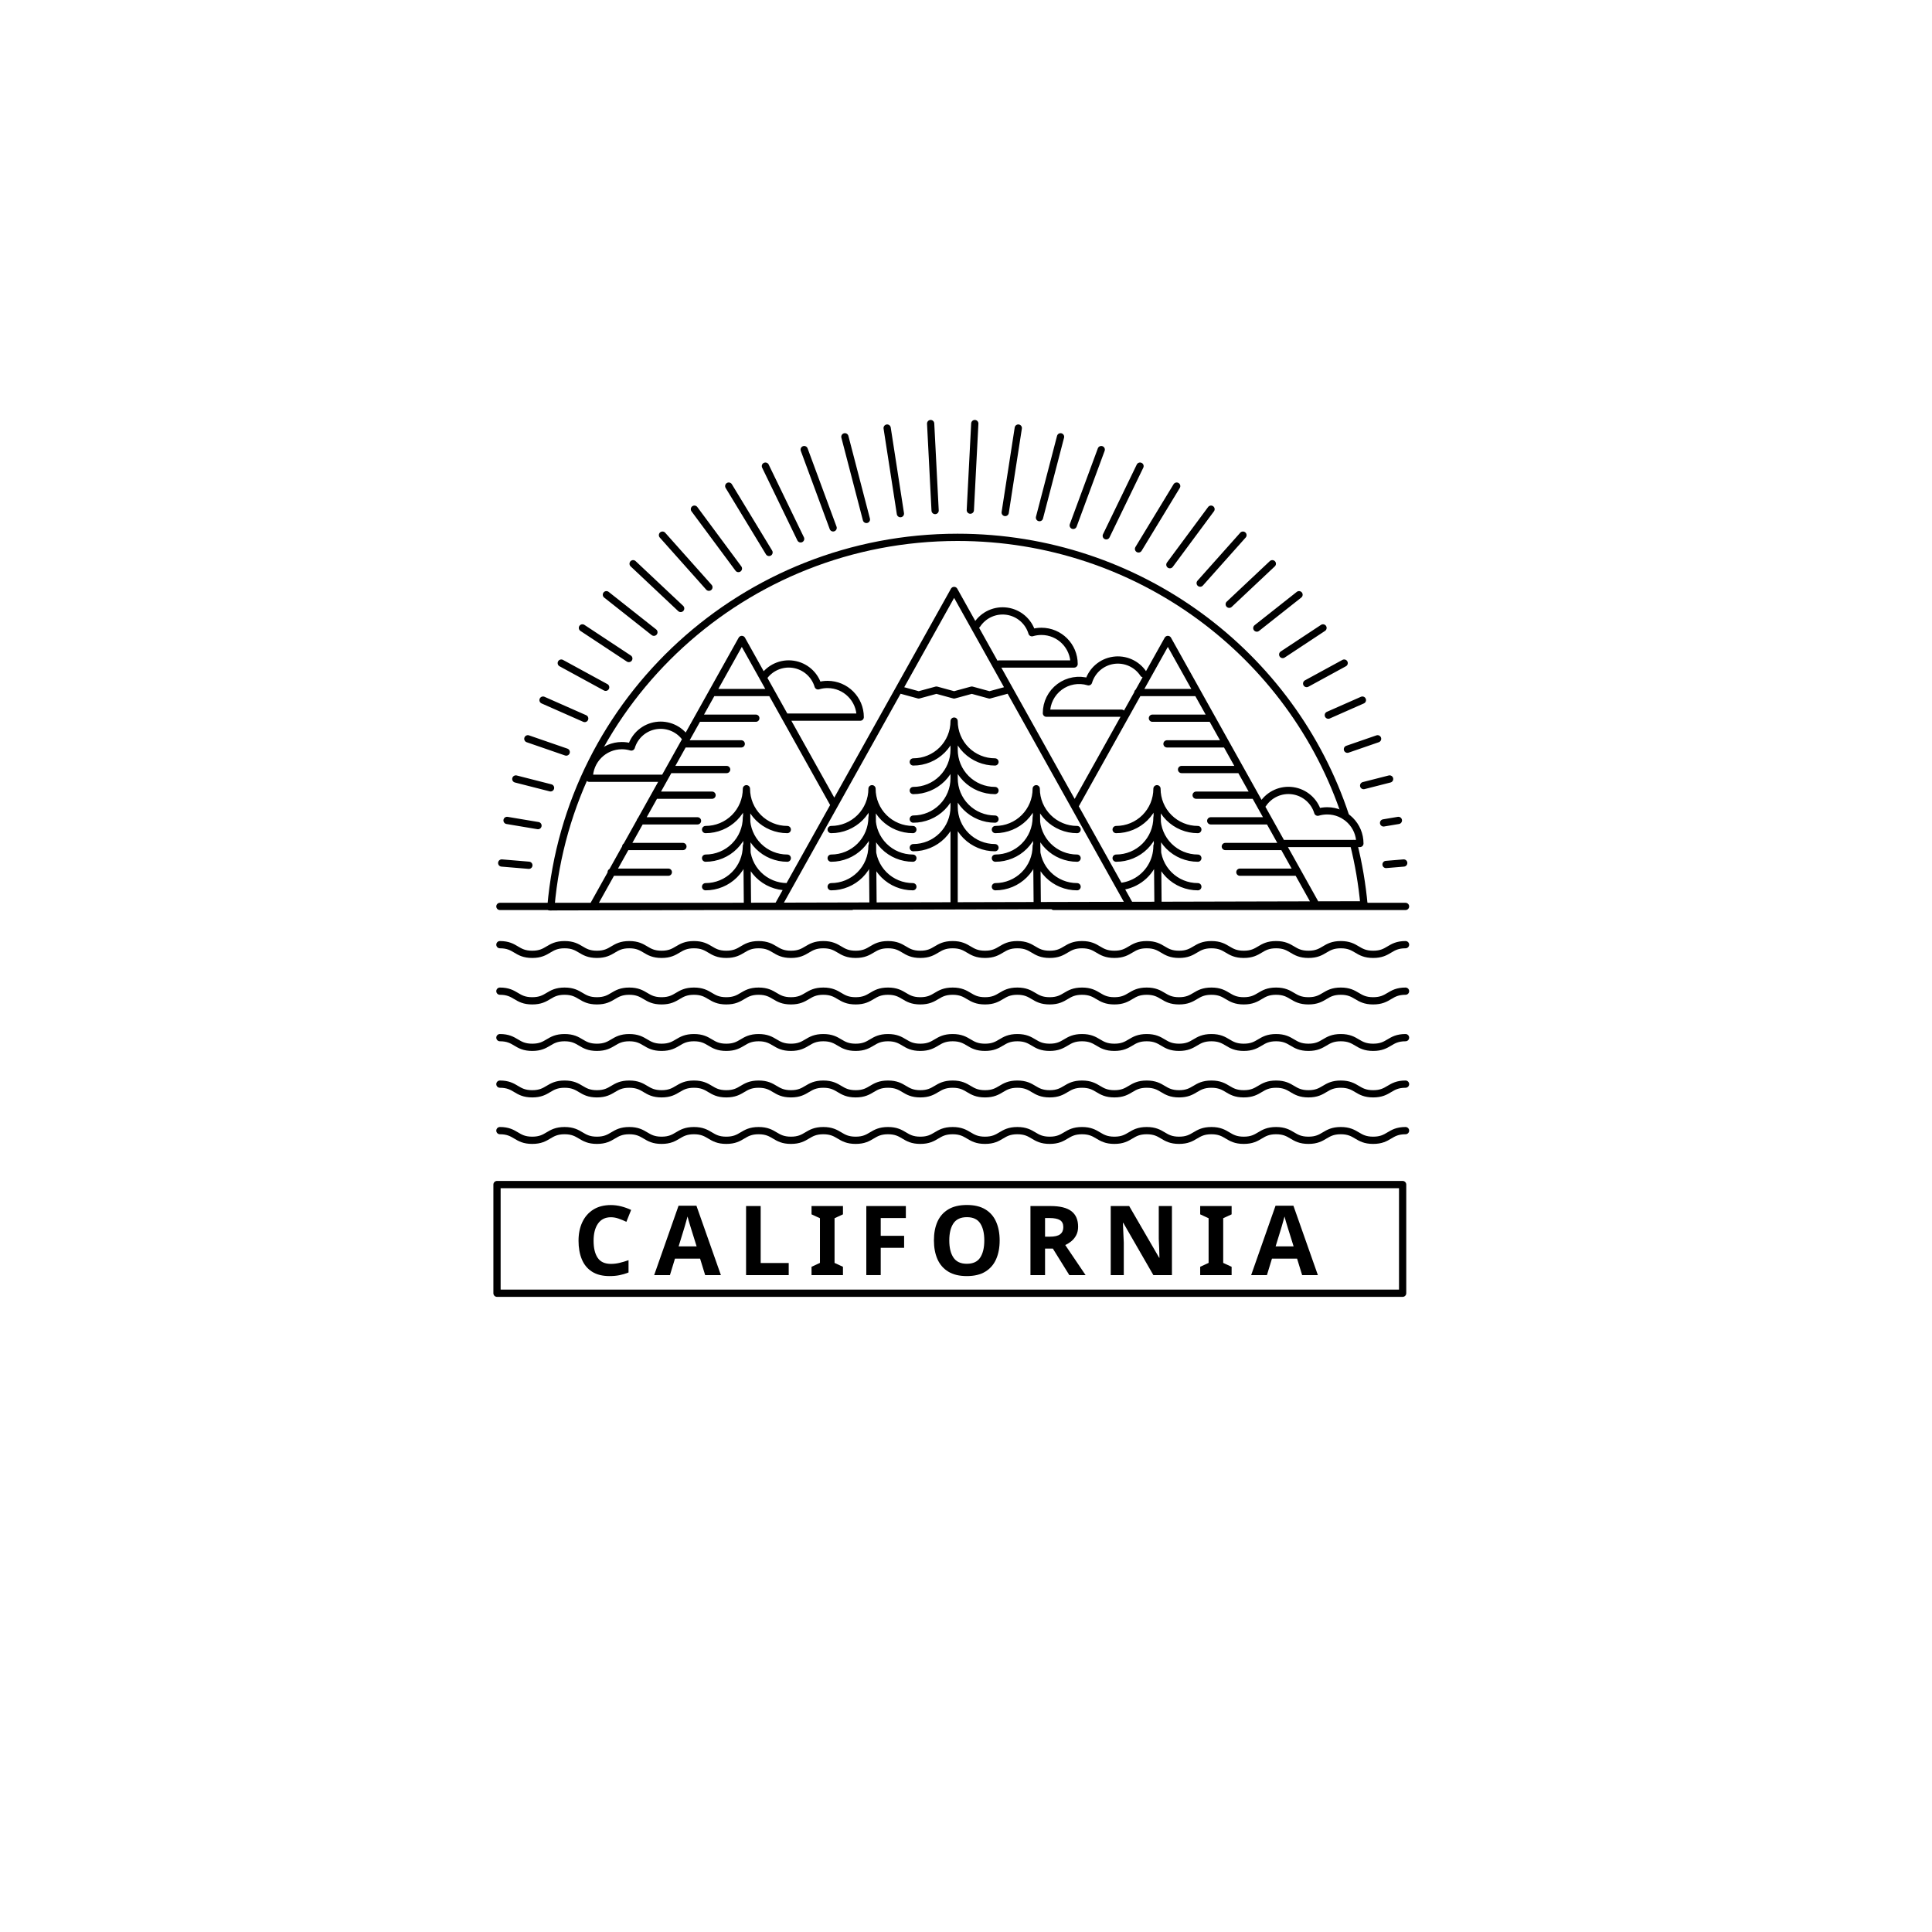
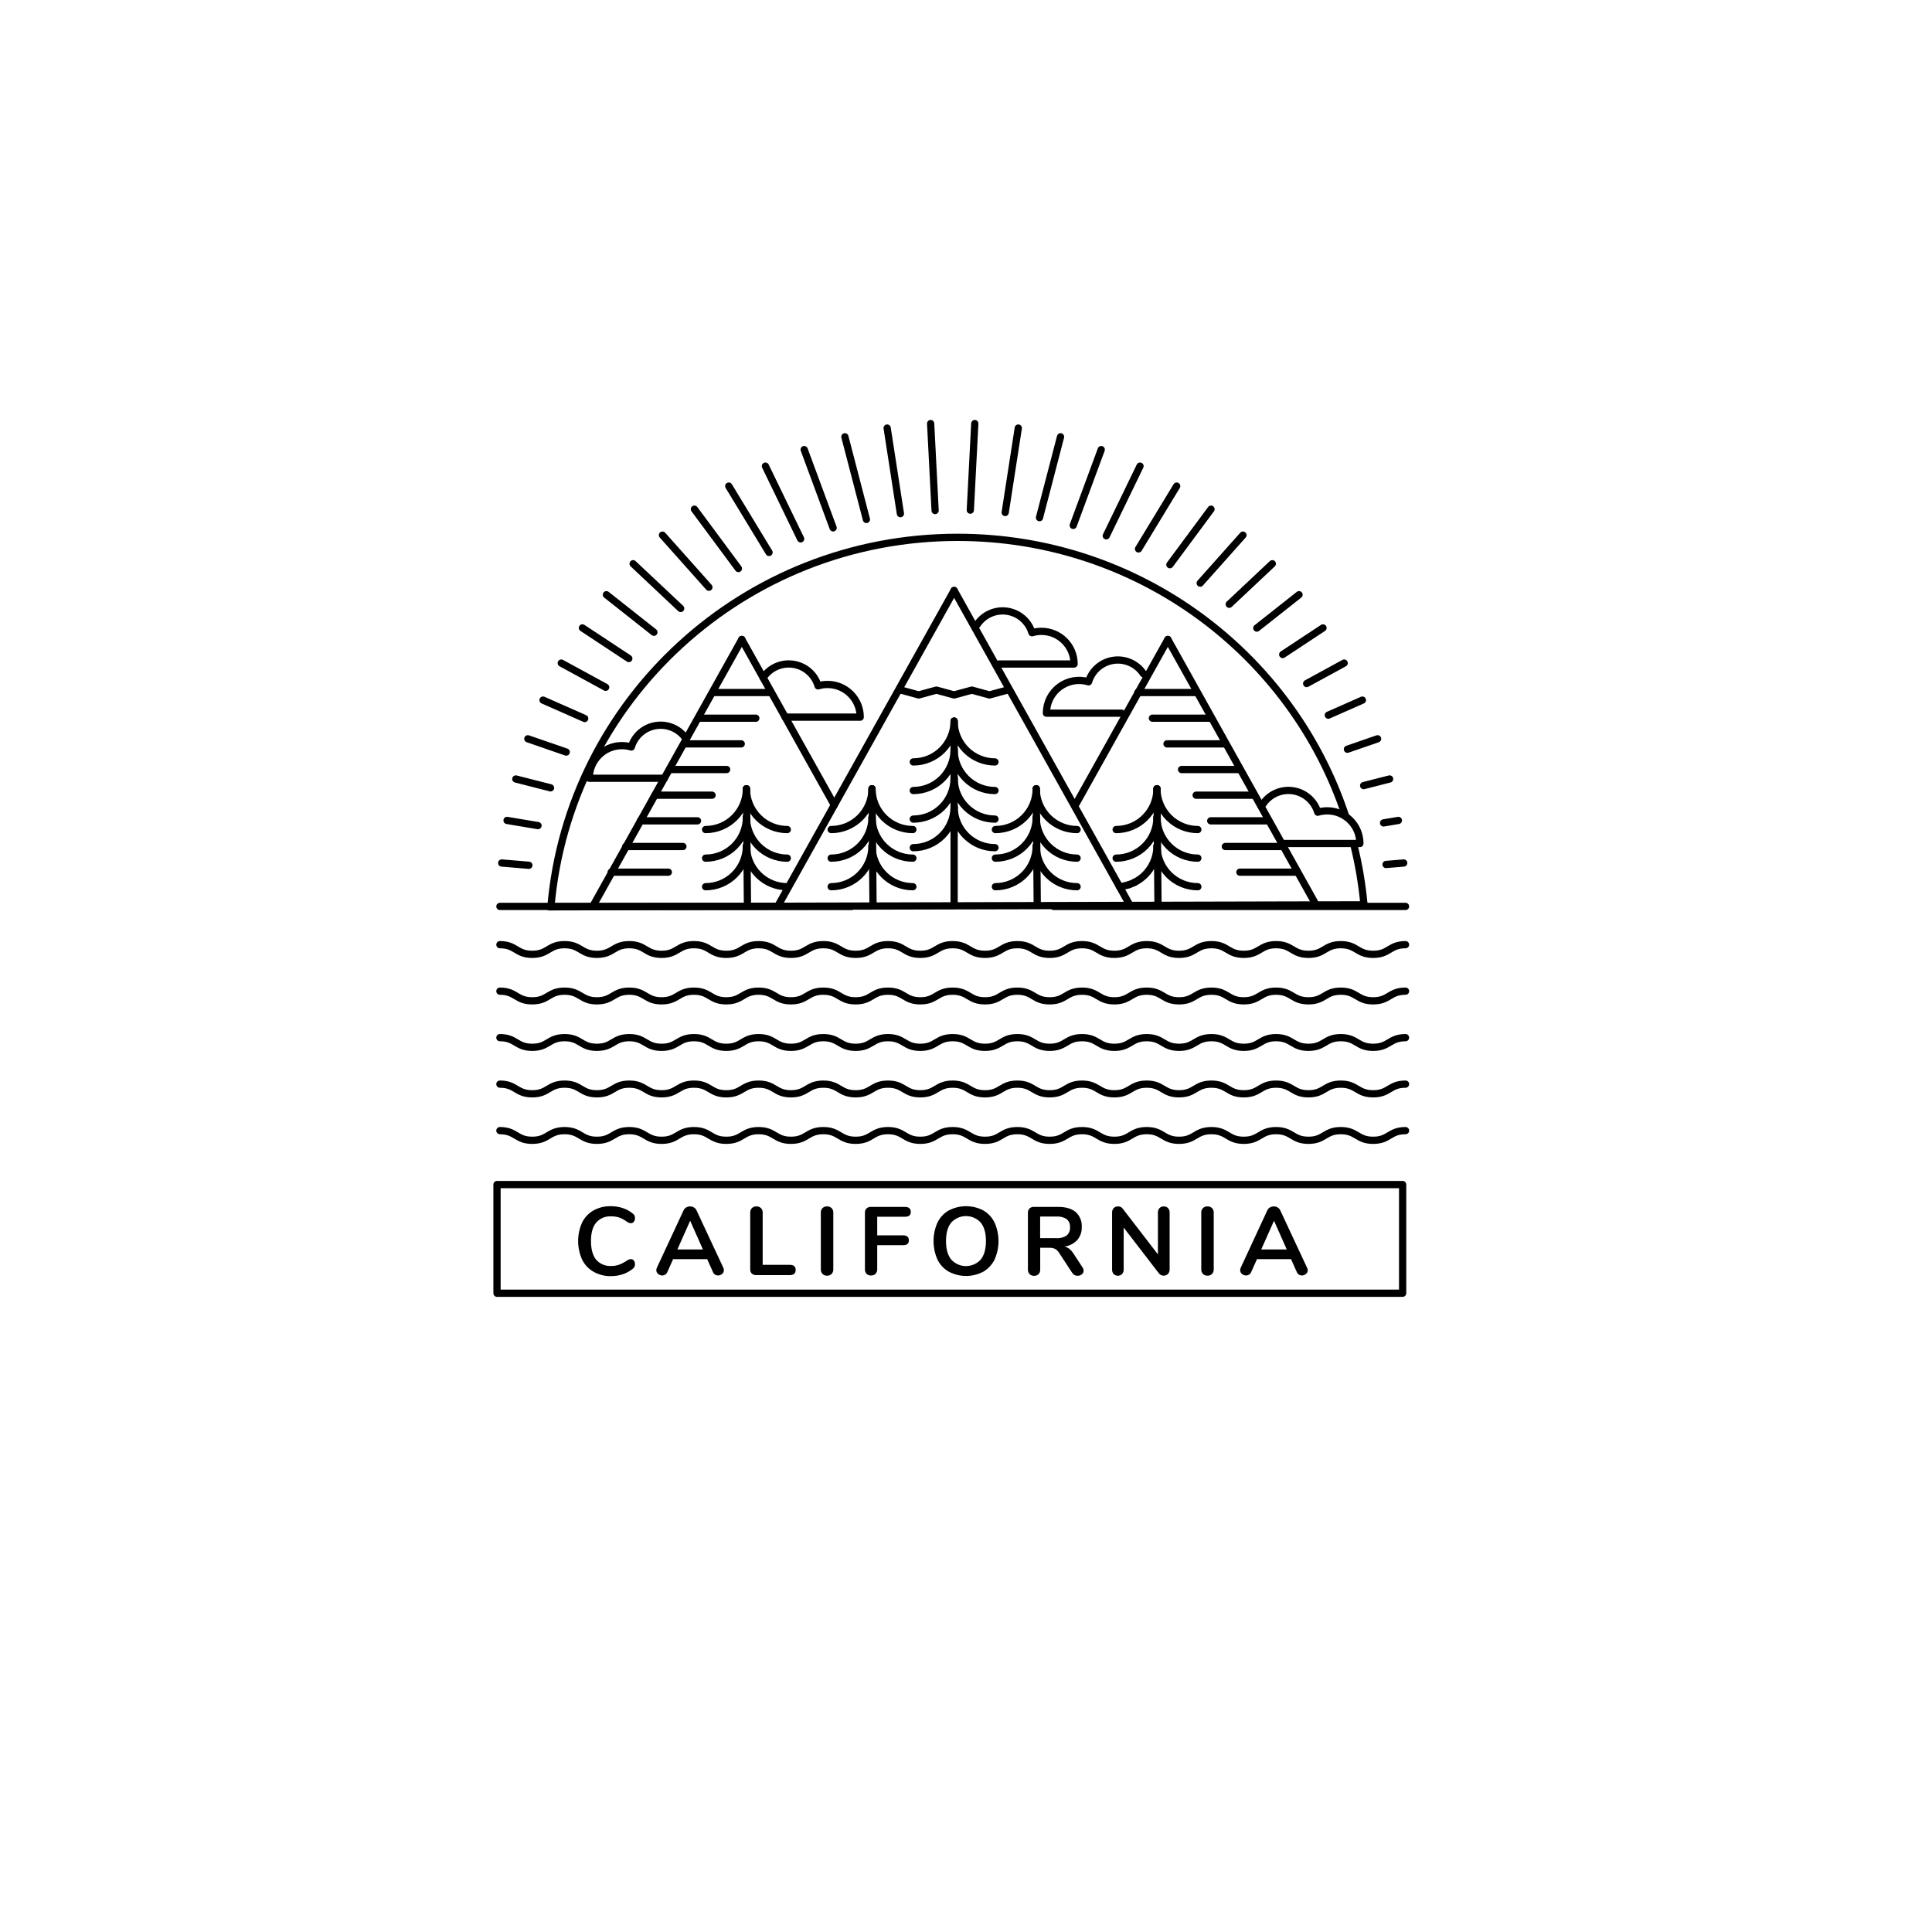
- <svg xmlns="http://www.w3.org/2000/svg" id="prefix__Layer_1" data-name="Layer 1" viewBox="0 0 800 800">
+ <svg xmlns="http://www.w3.org/2000/svg" id="Layer_1" data-name="Layer 1" viewBox="0 0 800 800">
  <defs>
    <style>
-             .prefix__cls-2,
-             .prefix__cls-3 {
+             .cls-1 {
+                 fill: #fff;
+             }
+ 
+             .cls-2,
+             .cls-3 {
                fill: none;
                stroke: #000;
                stroke-linecap: round;
                stroke-linejoin: round;
-                 stroke-width: 3px
+                 stroke-width: 3px;
            }

-             .prefix__cls-3 {
-                 fill-rule: evenodd
-             }
- 
-             .prefix__cls-5 {
-                 letter-spacing: .17em
+             .cls-3 {
+                 fill-rule: evenodd;
            }
        </style>
  </defs>
-   <path fill="#fff" d="M0 0h800v800H0z" />
-   <path class="prefix__cls-2" d="M227.5 375.5l337.5-.83M207 391.17c6.7 0 6.7 4 13.39 4s6.7-4 13.39-4 6.7 4 13.39 4 6.7-4 13.39-4 6.7 4 13.39 4 6.7-4 13.4-4 6.69 4 13.39 4 6.7-4 13.39-4 6.7 4 13.39 4 6.7-4 13.39-4 6.7 4 13.4 4 6.69-4 13.39-4 6.69 4 13.38 4 6.7-4 13.39-4 6.7 4 13.4 4 6.69-4 13.39-4 6.69 4 13.39 4 6.7-4 13.39-4 6.7 4 13.4 4 6.69-4 13.39-4 6.7 4 13.39 4 6.7-4 13.4-4 6.69 4 13.39 4 6.7-4 13.39-4 6.7 4 13.4 4 6.7-4 13.39-4 6.71 4 13.41 4 6.7-4 13.4-4M207 410.42c6.7 0 6.7 4 13.39 4s6.7-4 13.39-4 6.7 4 13.39 4 6.7-4 13.39-4 6.7 4 13.39 4 6.7-4 13.4-4 6.69 4 13.39 4 6.7-4 13.39-4 6.7 4 13.39 4 6.7-4 13.39-4 6.7 4 13.4 4 6.69-4 13.39-4 6.69 4 13.38 4 6.7-4 13.39-4 6.7 4 13.4 4 6.69-4 13.39-4 6.69 4 13.39 4 6.7-4 13.39-4 6.7 4 13.4 4 6.69-4 13.39-4 6.7 4 13.39 4 6.7-4 13.4-4 6.69 4 13.39 4 6.7-4 13.39-4 6.7 4 13.4 4 6.7-4 13.39-4 6.71 4 13.41 4 6.7-4 13.4-4M207 429.67c6.7 0 6.7 4 13.39 4s6.7-4 13.39-4 6.7 4 13.39 4 6.7-4 13.39-4 6.7 4 13.39 4 6.7-4 13.4-4 6.69 4 13.39 4 6.7-4 13.39-4 6.7 4 13.39 4 6.7-4 13.39-4 6.7 4 13.4 4 6.69-4 13.39-4 6.69 4 13.38 4 6.7-4 13.39-4 6.7 4 13.4 4 6.69-4 13.39-4 6.69 4 13.39 4 6.7-4 13.39-4 6.7 4 13.4 4 6.69-4 13.39-4 6.7 4 13.39 4 6.7-4 13.4-4 6.69 4 13.39 4 6.7-4 13.39-4 6.7 4 13.4 4 6.7-4 13.39-4 6.71 4 13.41 4 6.7-4 13.4-4M207 448.92c6.7 0 6.7 4 13.39 4s6.7-4 13.39-4 6.7 4 13.39 4 6.7-4 13.39-4 6.7 4 13.39 4 6.7-4 13.4-4 6.69 4 13.39 4 6.7-4 13.39-4 6.7 4 13.39 4 6.7-4 13.39-4 6.7 4 13.4 4 6.69-4 13.39-4 6.69 4 13.38 4 6.7-4 13.39-4 6.7 4 13.4 4 6.69-4 13.39-4 6.69 4 13.39 4 6.7-4 13.39-4 6.7 4 13.4 4 6.69-4 13.39-4 6.7 4 13.39 4 6.7-4 13.4-4 6.69 4 13.39 4 6.7-4 13.39-4 6.7 4 13.4 4 6.7-4 13.39-4 6.71 4 13.41 4 6.7-4 13.4-4M207 468.17c6.7 0 6.7 4 13.39 4s6.7-4 13.39-4 6.7 4 13.39 4 6.7-4 13.39-4 6.7 4 13.39 4 6.7-4 13.4-4 6.69 4 13.39 4 6.7-4 13.39-4 6.7 4 13.39 4 6.7-4 13.39-4 6.7 4 13.4 4 6.69-4 13.39-4 6.69 4 13.38 4 6.7-4 13.39-4 6.7 4 13.4 4 6.69-4 13.39-4 6.69 4 13.39 4 6.7-4 13.39-4 6.7 4 13.4 4 6.69-4 13.39-4 6.7 4 13.39 4 6.7-4 13.4-4 6.69 4 13.39 4 6.7-4 13.39-4 6.7 4 13.4 4 6.7-4 13.39-4 6.71 4 13.41 4 6.7-4 13.4-4M395.08 244.5l-72.7 130.17M463.45 366.94l4.32 7.73M395.08 244.5l68.37 122.44M307.17 264.79l-61.36 109.88M307.17 264.79l38.29 68.56M483.58 264.79l61.36 109.88M483.58 264.79l-38.29 68.56M373.1 285.76l7.32 2 7.33-2 7.32 2 7.33-2 7.33 2 7.32-2M253.07 361.15h23.67M259.11 350.52h23.67M265.15 339.89h23.67M271.19 329.27h23.66M277.22 318.64h23.67M283.26 308.02h23.67M289.3 297.39h23.67M295.34 286.76H319M537.08 361.15h-23.67M531.04 350.52h-23.66M525.01 339.89h-23.67M518.97 329.27H495.3M512.93 318.64h-23.67M506.89 308.02h-23.66M500.86 297.39h-23.67M494.82 286.76h-23.67M316 280.64a12.68 12.68 0 0122.75 3.36 13.28 13.28 0 013.92-.58 13.53 13.53 0 0113.53 13.53h-31.09M404.59 258.66a12.67 12.67 0 0122.72 3.34 13.73 13.73 0 013.93-.57 13.52 13.52 0 0113.52 13.52h-31.09M522.92 333a12.68 12.68 0 0122.73 3.32 13.66 13.66 0 013.92-.57 13.52 13.52 0 0113.53 13.52H532M473.47 279a12.67 12.67 0 00-22.72 3.32 13.53 13.53 0 00-17.45 13h31.09M284.14 306a12.68 12.68 0 00-22.73 3.32 13.66 13.66 0 00-3.92-.57A13.52 13.52 0 00244 322.26h31.09M395.08 298.6v76.07M395.08 298.6A16.89 16.89 0 00412 315.5M395.08 310.43A16.9 16.9 0 00412 327.34M395.08 322.26A16.89 16.89 0 00412 339.17M395.08 334.1A16.89 16.89 0 00412 351M395.08 298.6a16.89 16.89 0 01-16.91 16.9M395.08 310.43a16.9 16.9 0 01-16.91 16.91M395.08 322.26a16.9 16.9 0 01-16.91 16.91M395.08 334.1a16.89 16.89 0 01-16.91 16.9M429.08 326.6l.42 47.9M429.08 326.6A16.89 16.89 0 00446 343.5M429.08 338.43A16.9 16.9 0 00446 355.34M429.08 350.26A16.89 16.89 0 00446 367.17M429.08 326.6a16.89 16.89 0 01-16.91 16.9M429.08 338.43a16.9 16.9 0 01-16.91 16.91M429.08 350.26a16.9 16.9 0 01-16.91 16.91M361.08 326.6l.42 47.9M361.08 326.6A16.89 16.89 0 00378 343.5M361.08 338.43A16.9 16.9 0 00378 355.34M361.08 350.26A16.89 16.89 0 00378 367.17M361.08 326.6a16.89 16.89 0 01-16.91 16.9M361.08 338.43a16.9 16.9 0 01-16.91 16.91M361.08 350.26a16.9 16.9 0 01-16.91 16.91M309.08 326.6l.42 47.9M309.08 326.6A16.89 16.89 0 00326 343.5M309.08 338.43A16.9 16.9 0 00326 355.34M309.08 350.26A16.89 16.89 0 00326 367.17M309.08 326.6a16.89 16.89 0 01-16.91 16.9M309.08 338.43a16.9 16.9 0 01-16.91 16.91M309.08 350.26a16.9 16.9 0 01-16.91 16.91M479.08 326.6l.42 47.9M479.08 326.6A16.89 16.89 0 00496 343.5M479.08 338.43A16.9 16.9 0 00496 355.34M479.08 350.26A16.89 16.89 0 00496 367.17M479.08 326.6a16.89 16.89 0 01-16.91 16.9M479.08 338.43a16.9 16.9 0 01-16.91 16.91M467.62 366.27a16.79 16.79 0 01-4 .84M469.77 365.37a16.25 16.25 0 01-2.15.9M479.08 350.26a16.89 16.89 0 01-9.31 15.11M582 375.33H436.32M581.25 357.35l-7.32.61M579.04 339.72l-6.13 1.03M575.41 322.56l-10.75 2.74M570.43 305.92l-12.49 4.32M564.14 289.9l-14.11 6.23M556.59 274.57l-15.53 8.47M547.83 260l-16.69 11.02M537.9 246.26l-17.48 13.81M526.84 233.43L509 250.21M514.68 221.59l-17.71 19.87M501.46 210.84l-17.04 22.99M487.24 201.28l-15.8 26.01M472.06 193.01l-13.98 28.86M456 186.17l-11.6 31.38M439.15 180.87l-8.72 33.47M421.65 177.25l-5.42 34.97M403.64 175.39l-1.85 35.85M387.21 211.4l-1.85-36.01M372.84 212.69l-5.49-35.44M358.76 215.09l-8.91-34.22M344.98 218.58L333 186.17M331.53 223.13l-14.59-30.12M318.44 228.75l-16.68-27.47M305.76 235.42l-18.22-24.58M293.54 243.16l-19.22-21.57M281.85 251.95l-19.69-18.52M270.77 261.8l-19.67-15.54M260.38 272.68L241.17 260M250.79 284.59l-18.38-10.02M242.11 297.52l-17.25-7.62M234.46 311.41l-15.89-5.49M227.97 326.23l-14.38-3.67M222.77 341.87l-12.81-2.15M218.99 358.29l-11.24-.94M207 375.33h145.68" />
-   <path class="prefix__cls-3" d="M557.21 338c-22.07-67-85.68-115.5-160.71-115.5-88.41 0-161 67.28-168.38 153M564.8 374.69a165.86 165.86 0 00-4.32-25.38" />
-   <path class="prefix__cls-2" d="M205.8 490.5h375v45h-375z" />
-   <text transform="translate(237.23 527.99)" font-size="40.05" font-family="Nunito-Bold,Nunito" font-weight="700" letter-spacing=".16em">C<tspan class="prefix__cls-5" x="33.65" y="0">ALI</tspan>
-     <tspan x="117.88" y="0" letter-spacing=".17em">F</tspan>
-     <tspan class="prefix__cls-5" x="147.16" y="0">ORNIA</tspan>
-   </text>
+   <rect class="cls-1" width="800" height="800" />
+   <line class="cls-2" x1="227.5" y1="375.5" x2="565" y2="374.67" />
+   <path class="cls-2" d="M207,391.17c6.7,0,6.7,4,13.39,4s6.7-4,13.39-4,6.7,4,13.39,4,6.7-4,13.39-4,6.7,4,13.39,4,6.7-4,13.4-4,6.69,4,13.39,4,6.7-4,13.39-4,6.7,4,13.39,4,6.7-4,13.39-4,6.7,4,13.4,4,6.69-4,13.39-4,6.69,4,13.38,4,6.7-4,13.39-4,6.7,4,13.4,4,6.69-4,13.39-4,6.69,4,13.39,4,6.7-4,13.39-4,6.7,4,13.4,4,6.69-4,13.39-4,6.7,4,13.39,4,6.7-4,13.4-4,6.69,4,13.39,4,6.7-4,13.39-4,6.7,4,13.4,4,6.7-4,13.39-4,6.71,4,13.41,4,6.7-4,13.4-4" />
+   <path class="cls-2" d="M207,410.42c6.7,0,6.7,4,13.39,4s6.7-4,13.39-4,6.7,4,13.39,4,6.7-4,13.39-4,6.7,4,13.39,4,6.7-4,13.4-4,6.69,4,13.39,4,6.7-4,13.39-4,6.7,4,13.39,4,6.7-4,13.39-4,6.7,4,13.4,4,6.69-4,13.39-4,6.69,4,13.38,4,6.7-4,13.39-4,6.7,4,13.4,4,6.69-4,13.39-4,6.69,4,13.39,4,6.7-4,13.39-4,6.7,4,13.4,4,6.69-4,13.39-4,6.7,4,13.39,4,6.7-4,13.4-4,6.69,4,13.39,4,6.7-4,13.39-4,6.7,4,13.4,4,6.7-4,13.39-4,6.71,4,13.41,4,6.7-4,13.4-4" />
+   <path class="cls-2" d="M207,429.67c6.7,0,6.7,4,13.39,4s6.7-4,13.39-4,6.7,4,13.39,4,6.7-4,13.39-4,6.7,4,13.39,4,6.7-4,13.4-4,6.69,4,13.39,4,6.7-4,13.39-4,6.7,4,13.39,4,6.7-4,13.39-4,6.7,4,13.4,4,6.69-4,13.39-4,6.69,4,13.38,4,6.7-4,13.39-4,6.7,4,13.4,4,6.69-4,13.39-4,6.69,4,13.39,4,6.7-4,13.39-4,6.7,4,13.4,4,6.69-4,13.39-4,6.7,4,13.39,4,6.7-4,13.4-4,6.69,4,13.39,4,6.7-4,13.39-4,6.7,4,13.4,4,6.7-4,13.39-4,6.71,4,13.41,4,6.7-4,13.4-4" />
+   <path class="cls-2" d="M207,448.92c6.7,0,6.7,4,13.39,4s6.7-4,13.39-4,6.7,4,13.39,4,6.7-4,13.39-4,6.7,4,13.39,4,6.7-4,13.4-4,6.69,4,13.39,4,6.7-4,13.39-4,6.7,4,13.39,4,6.7-4,13.39-4,6.7,4,13.4,4,6.69-4,13.39-4,6.69,4,13.38,4,6.7-4,13.39-4,6.7,4,13.4,4,6.69-4,13.39-4,6.69,4,13.39,4,6.7-4,13.39-4,6.7,4,13.4,4,6.69-4,13.39-4,6.7,4,13.39,4,6.7-4,13.4-4,6.69,4,13.39,4,6.7-4,13.39-4,6.7,4,13.4,4,6.7-4,13.39-4,6.71,4,13.41,4,6.7-4,13.4-4" />
+   <path class="cls-2" d="M207,468.17c6.7,0,6.7,4,13.39,4s6.7-4,13.39-4,6.7,4,13.39,4,6.7-4,13.39-4,6.7,4,13.39,4,6.7-4,13.4-4,6.69,4,13.39,4,6.7-4,13.39-4,6.7,4,13.39,4,6.7-4,13.39-4,6.7,4,13.4,4,6.69-4,13.39-4,6.69,4,13.38,4,6.7-4,13.39-4,6.7,4,13.4,4,6.69-4,13.39-4,6.69,4,13.39,4,6.7-4,13.39-4,6.7,4,13.4,4,6.69-4,13.39-4,6.7,4,13.39,4,6.7-4,13.4-4,6.69,4,13.39,4,6.7-4,13.39-4,6.7,4,13.4,4,6.7-4,13.39-4,6.71,4,13.41,4,6.7-4,13.4-4" />
+   <line class="cls-2" x1="395.08" y1="244.5" x2="322.38" y2="374.67" />
+   <line class="cls-2" x1="463.45" y1="366.94" x2="467.77" y2="374.67" />
+   <line class="cls-2" x1="395.08" y1="244.5" x2="463.45" y2="366.94" />
+   <line class="cls-2" x1="307.17" y1="264.79" x2="245.81" y2="374.67" />
+   <line class="cls-2" x1="307.17" y1="264.79" x2="345.46" y2="333.35" />
+   <line class="cls-2" x1="483.58" y1="264.79" x2="544.94" y2="374.67" />
+   <line class="cls-2" x1="483.58" y1="264.79" x2="445.29" y2="333.35" />
+   <polyline class="cls-2" points="373.1 285.76 380.42 287.76 387.75 285.76 395.07 287.76 402.4 285.76 409.73 287.76 417.05 285.76" />
+   <line class="cls-2" x1="253.07" y1="361.15" x2="276.74" y2="361.15" />
+   <line class="cls-2" x1="259.11" y1="350.52" x2="282.78" y2="350.52" />
+   <line class="cls-2" x1="265.15" y1="339.89" x2="288.82" y2="339.89" />
+   <line class="cls-2" x1="271.19" y1="329.27" x2="294.85" y2="329.27" />
+   <line class="cls-2" x1="277.22" y1="318.64" x2="300.89" y2="318.64" />
+   <line class="cls-2" x1="283.26" y1="308.02" x2="306.93" y2="308.02" />
+   <line class="cls-2" x1="289.3" y1="297.39" x2="312.97" y2="297.39" />
+   <line class="cls-2" x1="295.34" y1="286.76" x2="319" y2="286.76" />
+   <line class="cls-2" x1="537.08" y1="361.15" x2="513.41" y2="361.15" />
+   <line class="cls-2" x1="531.04" y1="350.52" x2="507.38" y2="350.52" />
+   <line class="cls-2" x1="525.01" y1="339.89" x2="501.34" y2="339.89" />
+   <line class="cls-2" x1="518.97" y1="329.27" x2="495.3" y2="329.27" />
+   <line class="cls-2" x1="512.93" y1="318.64" x2="489.26" y2="318.64" />
+   <line class="cls-2" x1="506.89" y1="308.02" x2="483.23" y2="308.02" />
+   <line class="cls-2" x1="500.86" y1="297.39" x2="477.19" y2="297.39" />
+   <line class="cls-2" x1="494.82" y1="286.76" x2="471.15" y2="286.76" />
+   <path class="cls-2" d="M316,280.64A12.68,12.68,0,0,1,338.75,284a13.28,13.28,0,0,1,3.92-.58,13.53,13.53,0,0,1,13.53,13.53H325.11" />
+   <path class="cls-2" d="M404.59,258.66A12.67,12.67,0,0,1,427.31,262a13.73,13.73,0,0,1,3.93-.57,13.52,13.52,0,0,1,13.52,13.52H413.67" />
+   <path class="cls-2" d="M522.92,333a12.68,12.68,0,0,1,22.73,3.32,13.66,13.66,0,0,1,3.92-.57,13.52,13.52,0,0,1,13.53,13.52H532" />
+   <path class="cls-2" d="M473.47,279a12.67,12.67,0,0,0-22.72,3.32,13.53,13.53,0,0,0-17.45,13h31.09" />
+   <path class="cls-2" d="M284.14,306a12.68,12.68,0,0,0-22.73,3.32,13.66,13.66,0,0,0-3.92-.57A13.52,13.52,0,0,0,244,322.26h31.09" />
+   <line class="cls-2" x1="395.08" y1="298.6" x2="395.08" y2="374.67" />
+   <path class="cls-2" d="M395.08,298.6A16.89,16.89,0,0,0,412,315.5" />
+   <path class="cls-2" d="M395.08,310.43A16.9,16.9,0,0,0,412,327.34" />
+   <path class="cls-2" d="M395.08,322.26A16.89,16.89,0,0,0,412,339.17" />
+   <path class="cls-2" d="M395.08,334.1A16.89,16.89,0,0,0,412,351" />
+   <path class="cls-2" d="M395.08,298.6a16.89,16.89,0,0,1-16.91,16.9" />
+   <path class="cls-2" d="M395.08,310.43a16.9,16.9,0,0,1-16.91,16.91" />
+   <path class="cls-2" d="M395.08,322.26a16.9,16.9,0,0,1-16.91,16.91" />
+   <path class="cls-2" d="M395.08,334.1A16.89,16.89,0,0,1,378.17,351" />
+   <line class="cls-2" x1="429.08" y1="326.6" x2="429.5" y2="374.5" />
+   <path class="cls-2" d="M429.08,326.6A16.89,16.89,0,0,0,446,343.5" />
+   <path class="cls-2" d="M429.08,338.43A16.9,16.9,0,0,0,446,355.34" />
+   <path class="cls-2" d="M429.08,350.26A16.89,16.89,0,0,0,446,367.17" />
+   <path class="cls-2" d="M429.08,326.6a16.89,16.89,0,0,1-16.91,16.9" />
+   <path class="cls-2" d="M429.08,338.43a16.9,16.9,0,0,1-16.91,16.91" />
+   <path class="cls-2" d="M429.08,350.26a16.9,16.9,0,0,1-16.91,16.91" />
+   <line class="cls-2" x1="361.08" y1="326.6" x2="361.5" y2="374.5" />
+   <path class="cls-2" d="M361.08,326.6A16.89,16.89,0,0,0,378,343.5" />
+   <path class="cls-2" d="M361.08,338.43A16.9,16.9,0,0,0,378,355.34" />
+   <path class="cls-2" d="M361.08,350.26A16.89,16.89,0,0,0,378,367.17" />
+   <path class="cls-2" d="M361.08,326.6a16.89,16.89,0,0,1-16.91,16.9" />
+   <path class="cls-2" d="M361.08,338.43a16.9,16.9,0,0,1-16.91,16.91" />
+   <path class="cls-2" d="M361.08,350.26a16.9,16.9,0,0,1-16.91,16.91" />
+   <line class="cls-2" x1="309.08" y1="326.6" x2="309.5" y2="374.5" />
+   <path class="cls-2" d="M309.08,326.6A16.89,16.89,0,0,0,326,343.5" />
+   <path class="cls-2" d="M309.08,338.43A16.9,16.9,0,0,0,326,355.34" />
+   <path class="cls-2" d="M309.08,350.26A16.89,16.89,0,0,0,326,367.17" />
+   <path class="cls-2" d="M309.08,326.6a16.89,16.89,0,0,1-16.91,16.9" />
+   <path class="cls-2" d="M309.08,338.43a16.9,16.9,0,0,1-16.91,16.91" />
+   <path class="cls-2" d="M309.08,350.26a16.9,16.9,0,0,1-16.91,16.91" />
+   <line class="cls-2" x1="479.08" y1="326.6" x2="479.5" y2="374.5" />
+   <path class="cls-2" d="M479.08,326.6A16.89,16.89,0,0,0,496,343.5" />
+   <path class="cls-2" d="M479.08,338.43A16.9,16.9,0,0,0,496,355.34" />
+   <path class="cls-2" d="M479.08,350.26A16.89,16.89,0,0,0,496,367.17" />
+   <path class="cls-2" d="M479.08,326.6a16.89,16.89,0,0,1-16.91,16.9" />
+   <path class="cls-2" d="M479.08,338.43a16.9,16.9,0,0,1-16.91,16.91" />
+   <path class="cls-2" d="M467.62,366.27a16.79,16.79,0,0,1-4,.84" />
+   <path class="cls-2" d="M469.77,365.37a16.25,16.25,0,0,1-2.15.9" />
+   <path class="cls-2" d="M479.08,350.26a16.89,16.89,0,0,1-9.31,15.11" />
+   <line class="cls-2" x1="582" y1="375.33" x2="436.32" y2="375.33" />
+   <line class="cls-2" x1="581.25" y1="357.35" x2="573.93" y2="357.96" />
+   <line class="cls-2" x1="579.04" y1="339.72" x2="572.91" y2="340.75" />
+   <line class="cls-2" x1="575.41" y1="322.56" x2="564.66" y2="325.3" />
+   <line class="cls-2" x1="570.43" y1="305.92" x2="557.94" y2="310.24" />
+   <line class="cls-2" x1="564.14" y1="289.9" x2="550.03" y2="296.13" />
+   <line class="cls-2" x1="556.59" y1="274.57" x2="541.06" y2="283.04" />
+   <line class="cls-2" x1="547.83" y1="260" x2="531.14" y2="271.02" />
+   <line class="cls-2" x1="537.9" y1="246.26" x2="520.42" y2="260.07" />
+   <line class="cls-2" x1="526.84" y1="233.43" x2="509" y2="250.21" />
+   <line class="cls-2" x1="514.68" y1="221.59" x2="496.97" y2="241.46" />
+   <line class="cls-2" x1="501.46" y1="210.84" x2="484.42" y2="233.83" />
+   <line class="cls-2" x1="487.24" y1="201.28" x2="471.44" y2="227.29" />
+   <line class="cls-2" x1="472.06" y1="193.01" x2="458.08" y2="221.87" />
+   <line class="cls-2" x1="456" y1="186.17" x2="444.4" y2="217.55" />
+   <line class="cls-2" x1="439.15" y1="180.87" x2="430.43" y2="214.34" />
+   <line class="cls-2" x1="421.65" y1="177.25" x2="416.23" y2="212.22" />
+   <line class="cls-2" x1="403.64" y1="175.39" x2="401.79" y2="211.24" />
+   <line class="cls-2" x1="387.21" y1="211.4" x2="385.36" y2="175.39" />
+   <line class="cls-2" x1="372.84" y1="212.69" x2="367.35" y2="177.25" />
+   <line class="cls-2" x1="358.76" y1="215.09" x2="349.85" y2="180.87" />
+   <line class="cls-2" x1="344.98" y1="218.58" x2="333" y2="186.17" />
+   <line class="cls-2" x1="331.53" y1="223.13" x2="316.94" y2="193.01" />
+   <line class="cls-2" x1="318.44" y1="228.75" x2="301.76" y2="201.28" />
+   <line class="cls-2" x1="305.76" y1="235.42" x2="287.54" y2="210.84" />
+   <line class="cls-2" x1="293.54" y1="243.16" x2="274.32" y2="221.59" />
+   <line class="cls-2" x1="281.85" y1="251.95" x2="262.16" y2="233.43" />
+   <line class="cls-2" x1="270.77" y1="261.8" x2="251.1" y2="246.26" />
+   <line class="cls-2" x1="260.38" y1="272.68" x2="241.17" y2="260" />
+   <line class="cls-2" x1="250.79" y1="284.59" x2="232.41" y2="274.57" />
+   <line class="cls-2" x1="242.11" y1="297.52" x2="224.86" y2="289.9" />
+   <line class="cls-2" x1="234.46" y1="311.41" x2="218.57" y2="305.92" />
+   <line class="cls-2" x1="227.97" y1="326.23" x2="213.59" y2="322.56" />
+   <line class="cls-2" x1="222.77" y1="341.87" x2="209.96" y2="339.72" />
+   <line class="cls-2" x1="218.99" y1="358.29" x2="207.75" y2="357.35" />
+   <line class="cls-2" x1="207" y1="375.33" x2="352.68" y2="375.33" />
+   <path class="cls-3" d="M557.21,338C535.14,271,471.53,222.5,396.5,222.5c-88.41,0-161,67.28-168.38,153" />
+   <path class="cls-3" d="M564.8,374.69a165.86,165.86,0,0,0-4.32-25.38" />
+   <rect class="cls-2" x="205.8" y="490.5" width="375" height="45" />
+   <path d="M245.74,526.58a11.64,11.64,0,0,1-4.7-5,18.7,18.7,0,0,1,0-15.36,11.73,11.73,0,0,1,4.7-5,14.14,14.14,0,0,1,7.15-1.76,15.54,15.54,0,0,1,5,.78,12.79,12.79,0,0,1,4.12,2.26,2.28,2.28,0,0,1,.72.84,2.54,2.54,0,0,1,.2,1.08,2.32,2.32,0,0,1-.48,1.49,1.43,1.43,0,0,1-1.16.6,3,3,0,0,1-1.64-.56,12.07,12.07,0,0,0-3.2-1.79,10.37,10.37,0,0,0-3.29-.5,7.69,7.69,0,0,0-6.31,2.61q-2.15,2.6-2.14,7.65t2.14,7.69a7.71,7.71,0,0,0,6.31,2.6,9.4,9.4,0,0,0,3.19-.52,15.41,15.41,0,0,0,3.3-1.76,5,5,0,0,1,.8-.4,2.2,2.2,0,0,1,.84-.16,1.43,1.43,0,0,1,1.16.6,2.29,2.29,0,0,1,.48,1.48,2.54,2.54,0,0,1-.2,1.06,2.12,2.12,0,0,1-.72.86,13,13,0,0,1-4.12,2.27,15.54,15.54,0,0,1-5,.78A14,14,0,0,1,245.74,526.58Z" />
+   <path d="M299.75,525.94a2,2,0,0,1-.74,1.57,2.55,2.55,0,0,1-1.7.64,2.32,2.32,0,0,1-1.2-.34,2.23,2.23,0,0,1-.88-1.06l-2.41-5.37H278.73l-2.41,5.37a2.23,2.23,0,0,1-.88,1.06,2.41,2.41,0,0,1-1.24.34,2.58,2.58,0,0,1-1.68-.64,2,2,0,0,1-.76-1.57,2.5,2.5,0,0,1,.24-1l11.05-23.75a2.61,2.61,0,0,1,1.1-1.22,3.2,3.2,0,0,1,3.17,0,2.61,2.61,0,0,1,1.1,1.22l11.09,23.75A2.5,2.5,0,0,1,299.75,525.94Zm-19.26-8.57h10.57l-5.28-11.89Z" />
+   <path d="M311.29,527.35a2.39,2.39,0,0,1-.64-1.77V502.11a2.41,2.41,0,0,1,2.56-2.56,2.54,2.54,0,0,1,1.9.7,2.51,2.51,0,0,1,.7,1.86v21.63h11.26c1.6,0,2.4.71,2.4,2.12s-.8,2.13-2.4,2.13h-14A2.47,2.47,0,0,1,311.29,527.35Z" />
+   <path d="M340.59,527.51a2.58,2.58,0,0,1-.7-1.89V502.11a2.41,2.41,0,0,1,2.56-2.56,2.54,2.54,0,0,1,1.9.7,2.51,2.51,0,0,1,.7,1.86v23.51a2.58,2.58,0,0,1-.7,1.89,2.52,2.52,0,0,1-1.9.72A2.47,2.47,0,0,1,340.59,527.51Z" />
+   <path d="M358.85,527.51a2.58,2.58,0,0,1-.7-1.89V502.19a2.4,2.4,0,0,1,.66-1.8,2.5,2.5,0,0,1,1.82-.64h14.06c1.63,0,2.45.69,2.45,2.08s-.82,2-2.45,2H363.24v7.69h10.65c1.63,0,2.45.7,2.45,2.09s-.82,2-2.45,2H363.24v9.93a2.65,2.65,0,0,1-.68,1.89,2.43,2.43,0,0,1-1.85.72A2.49,2.49,0,0,1,358.85,527.51Z" />
+   <path d="M392.86,526.58a11.76,11.76,0,0,1-4.67-5,18.91,18.91,0,0,1,0-15.36,11.66,11.66,0,0,1,4.67-5,15.44,15.44,0,0,1,14.32,0,11.72,11.72,0,0,1,4.64,5,18.8,18.8,0,0,1,0,15.36,11.74,11.74,0,0,1-4.66,5,15.25,15.25,0,0,1-14.26,0Zm13.22-5q2.18-2.68,2.18-7.69t-2.18-7.67a8.28,8.28,0,0,0-12.18,0c-1.46,1.77-2.18,4.33-2.18,7.67s.72,5.9,2.18,7.69a8.26,8.26,0,0,0,12.18,0Z" />
+   <path d="M448.71,526.14a1.89,1.89,0,0,1-.74,1.53,2.67,2.67,0,0,1-1.74.6A2.59,2.59,0,0,1,445,528a2.55,2.55,0,0,1-1-.9L438.7,519a5.3,5.3,0,0,0-1.7-1.8,4.73,4.73,0,0,0-2.35-.52h-3.92v9a2.65,2.65,0,0,1-.68,1.91,2.49,2.49,0,0,1-1.84.7,2.56,2.56,0,0,1-1.87-.7,2.62,2.62,0,0,1-.7-1.91V502.19a2.4,2.4,0,0,1,.66-1.8,2.5,2.5,0,0,1,1.82-.64h10q4.8,0,7.31,2.14a7.69,7.69,0,0,1,2.5,6.19,7.83,7.83,0,0,1-1.86,5.39,8.82,8.82,0,0,1-5.27,2.7,5.11,5.11,0,0,1,2.05,1,9,9,0,0,1,1.72,2l3.64,5.57A2.54,2.54,0,0,1,448.71,526.14Zm-7-14.56a4.08,4.08,0,0,0,1.36-3.38,4,4,0,0,0-1.36-3.38,6.94,6.94,0,0,0-4.28-1.07h-6.73v8.94h6.73A6.73,6.73,0,0,0,441.7,511.58Z" />
+   <path d="M483.66,500.25a2.61,2.61,0,0,1,.66,1.86v23.51a2.65,2.65,0,0,1-.68,1.89,2.54,2.54,0,0,1-3.73-.2l-14.62-19v17.34a2.72,2.72,0,0,1-.64,1.89,2.51,2.51,0,0,1-3.52,0,2.72,2.72,0,0,1-.64-1.89V502.11a2.54,2.54,0,0,1,.68-1.86,2.37,2.37,0,0,1,1.8-.7,2.25,2.25,0,0,1,1.92.92l14.58,18.95V502.11a2.61,2.61,0,0,1,.66-1.86,2.29,2.29,0,0,1,1.75-.7A2.33,2.33,0,0,1,483.66,500.25Z" />
+   <path d="M498.12,527.51a2.58,2.58,0,0,1-.7-1.89V502.11a2.41,2.41,0,0,1,2.56-2.56,2.54,2.54,0,0,1,1.9.7,2.51,2.51,0,0,1,.7,1.86v23.51a2.58,2.58,0,0,1-.7,1.89,2.52,2.52,0,0,1-1.9.72A2.49,2.49,0,0,1,498.12,527.51Z" />
+   <path d="M541.52,525.94a2,2,0,0,1-.75,1.57,2.55,2.55,0,0,1-1.7.64,2.32,2.32,0,0,1-1.2-.34,2.29,2.29,0,0,1-.88-1.06l-2.4-5.37h-14.1l-2.41,5.37a2.23,2.23,0,0,1-.88,1.06,2.41,2.41,0,0,1-1.24.34,2.6,2.6,0,0,1-1.68-.64,2,2,0,0,1-.76-1.57,2.5,2.5,0,0,1,.24-1l11-23.75a2.61,2.61,0,0,1,1.1-1.22,3.21,3.21,0,0,1,1.59-.42,3.17,3.17,0,0,1,1.58.42,2.61,2.61,0,0,1,1.1,1.22l11.1,23.75A2.5,2.5,0,0,1,541.52,525.94Zm-19.27-8.57h10.57l-5.28-11.89Z" />
</svg>
